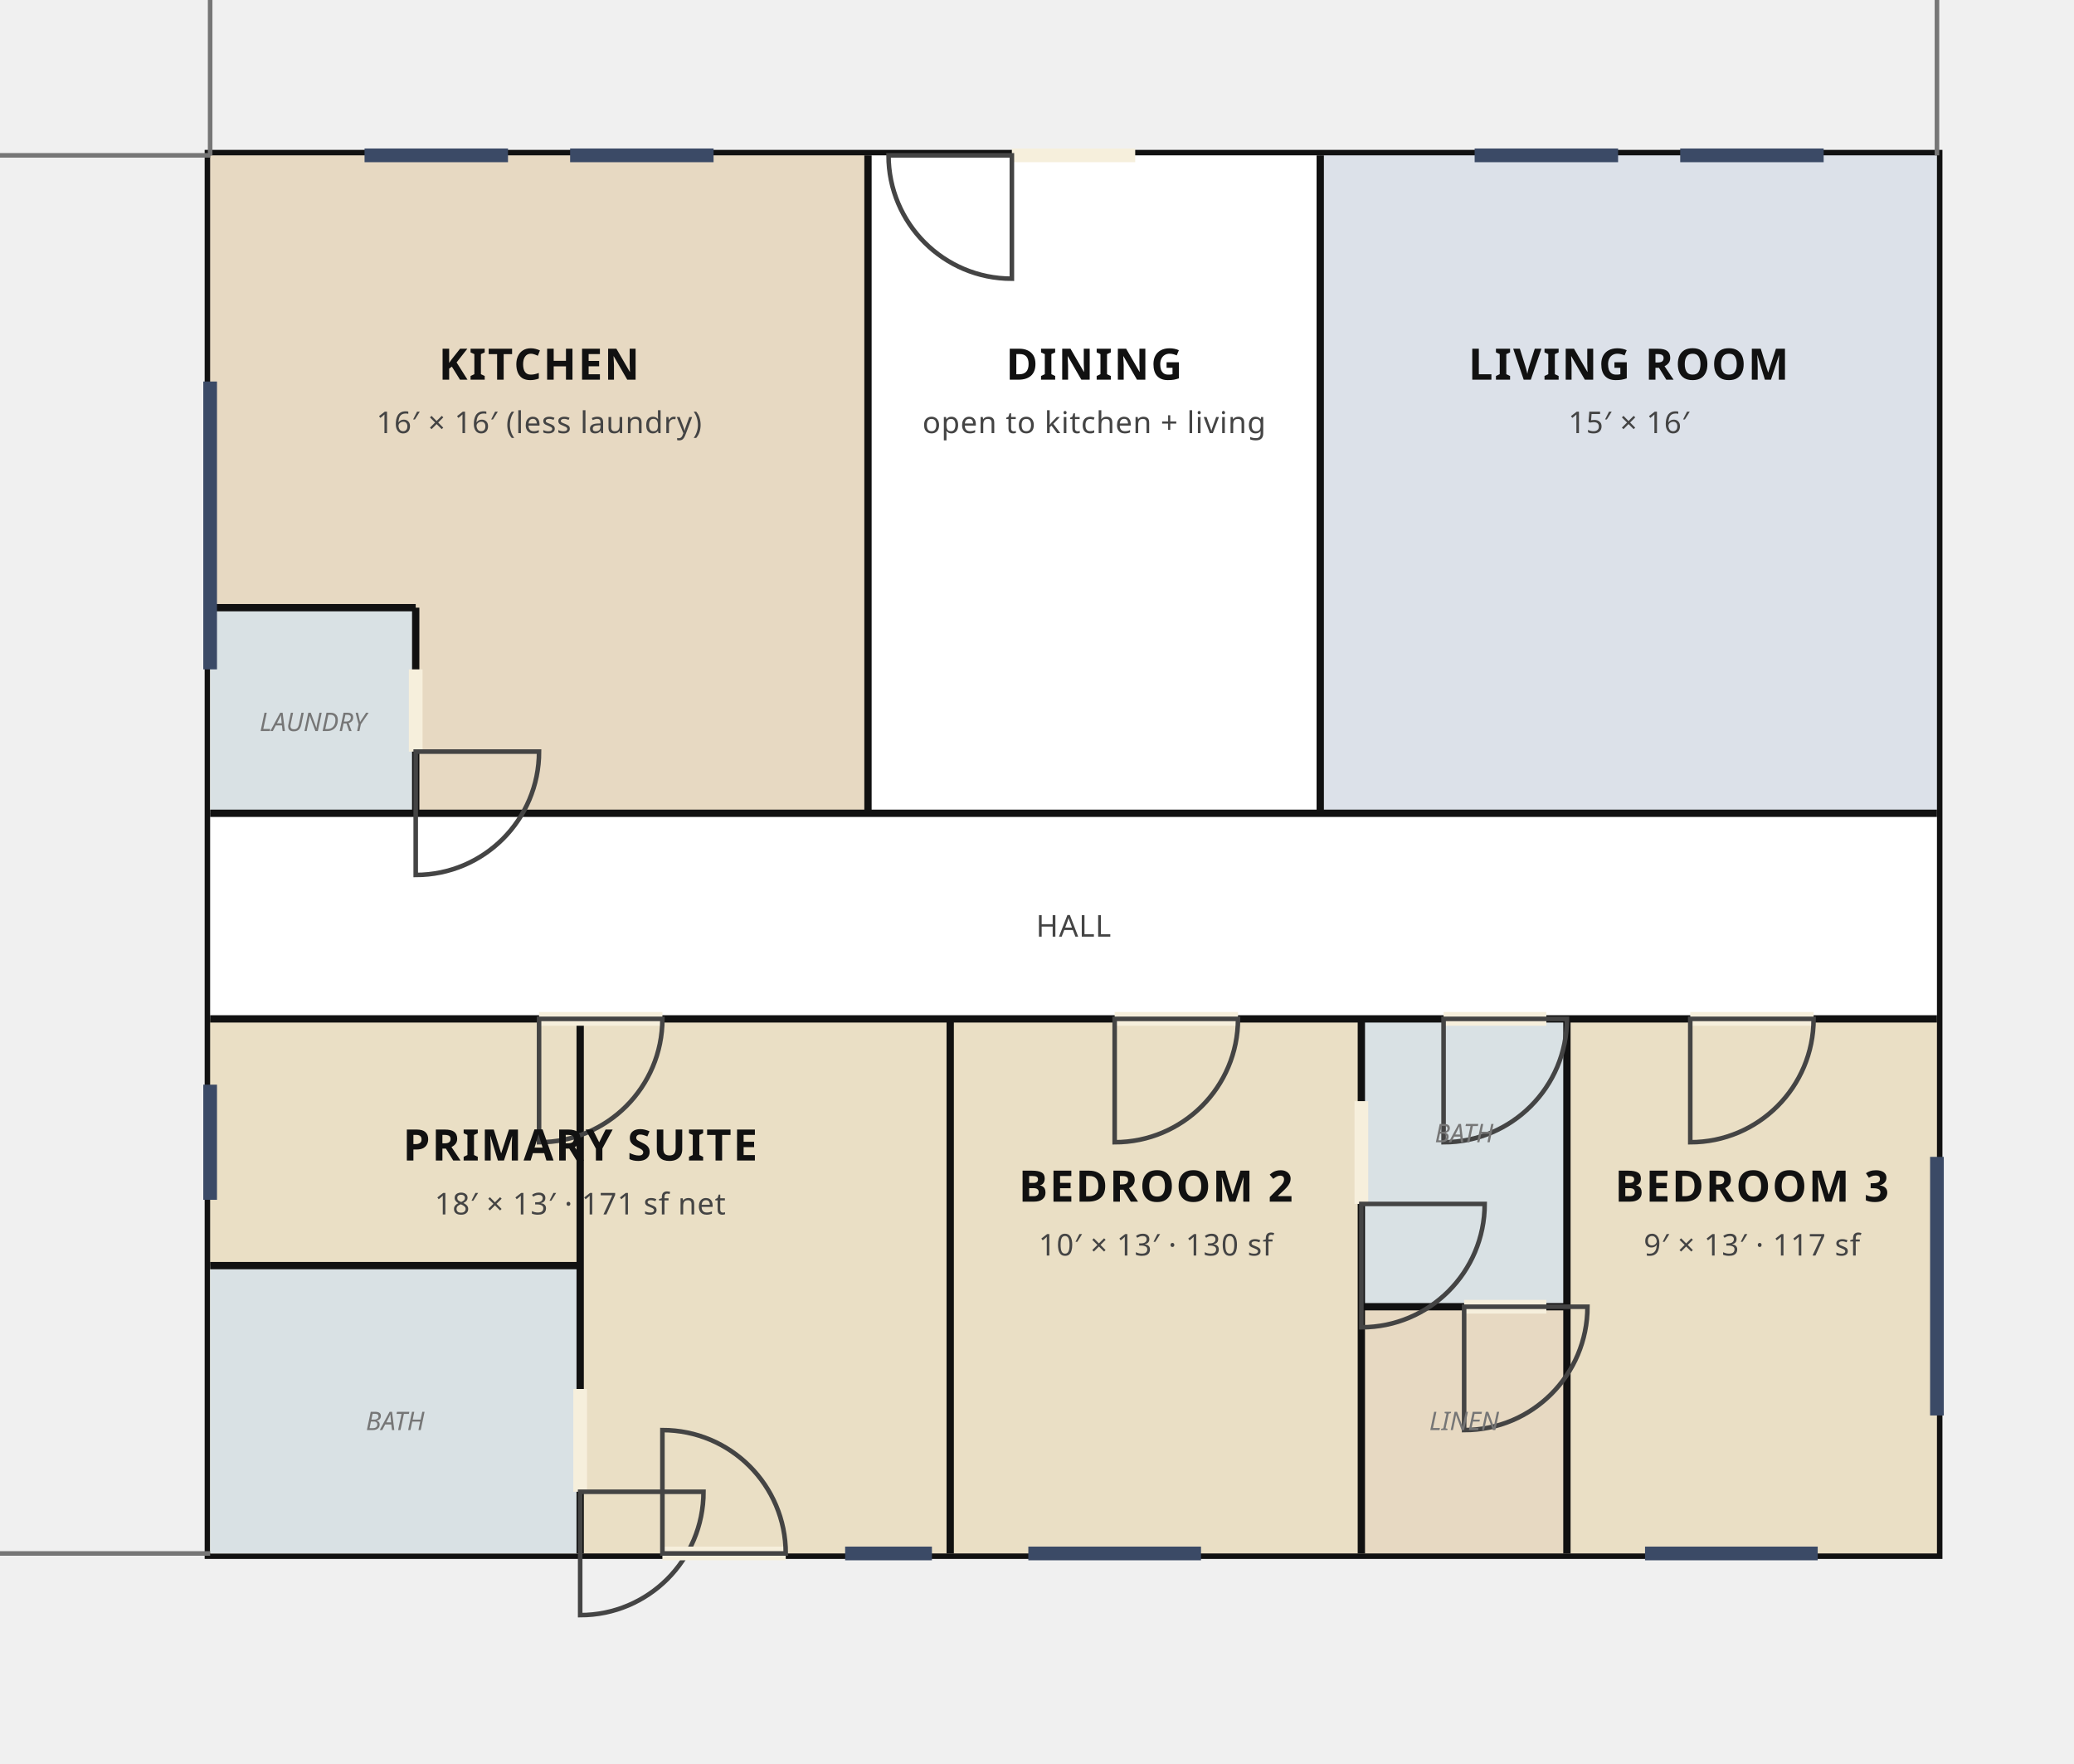
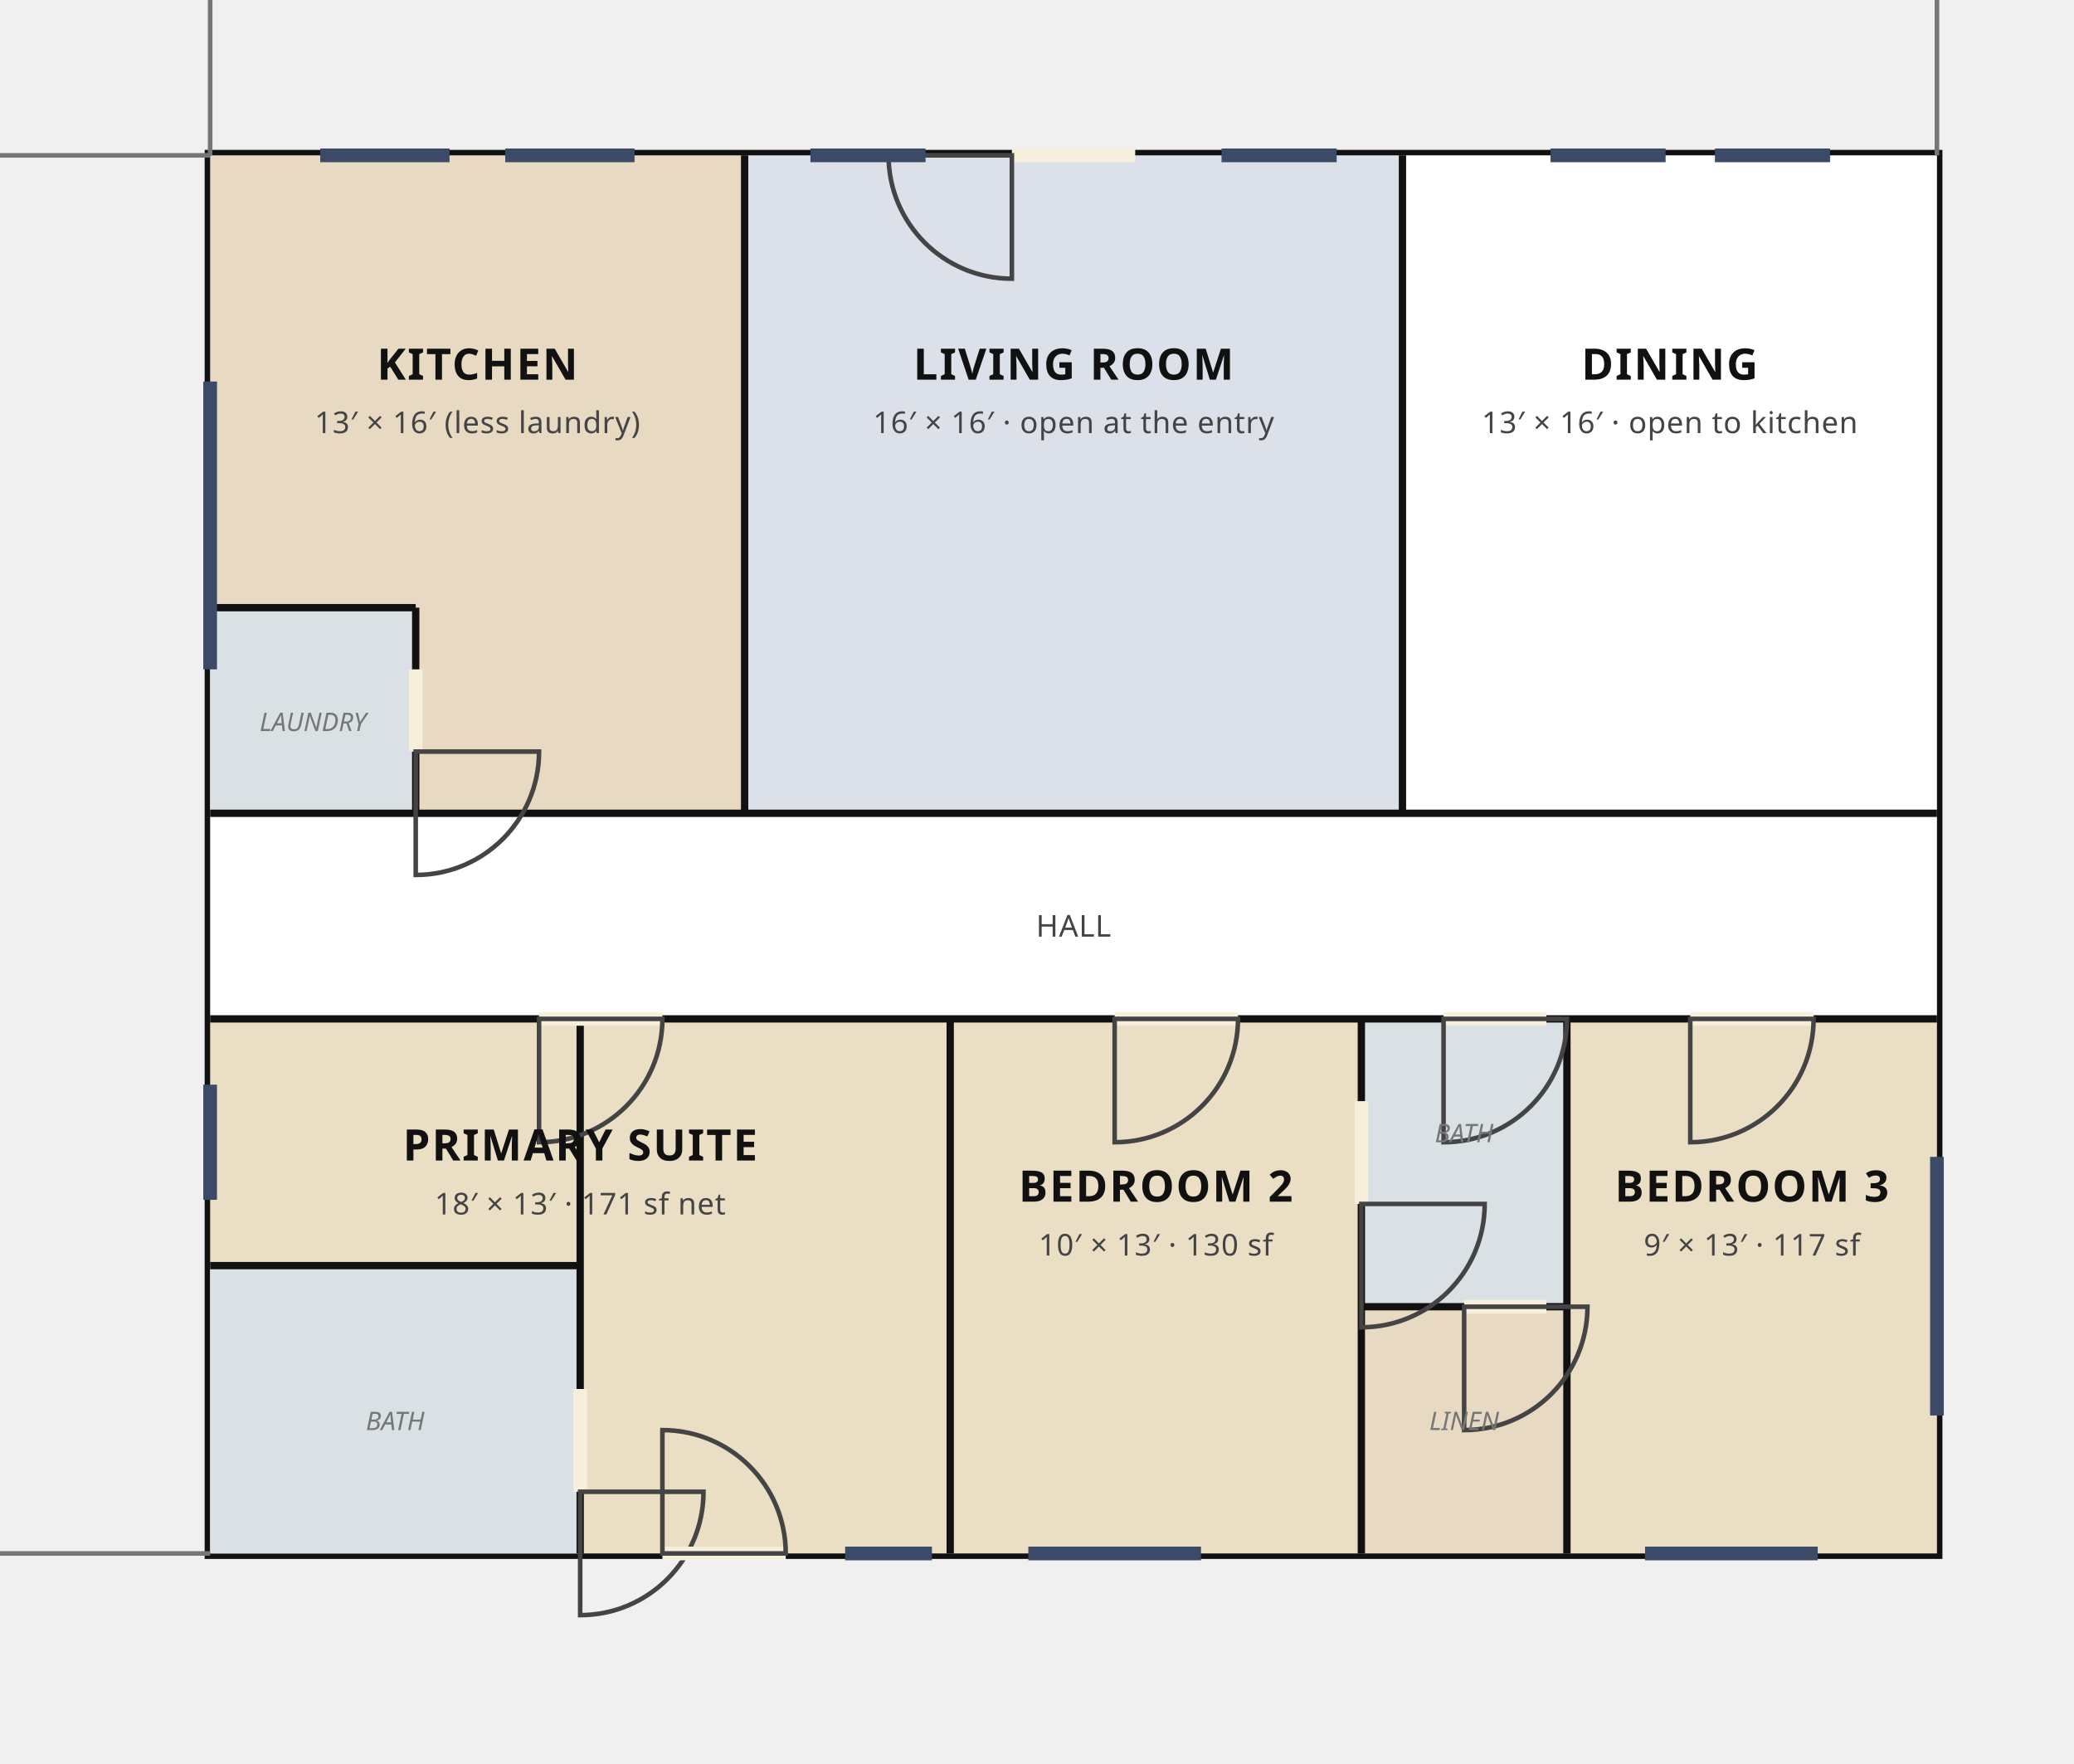
<svg xmlns="http://www.w3.org/2000/svg" viewBox="0 0 454 386" class="planart" role="img" aria-label="Floor plan of the detached three-bedroom, two-bathroom owner's-quarters guest house">
  <style>svg.planart,svg.elevart{ background:#FFFFFF; }
.wall{ fill:#F6EFDC; stroke:#111111; stroke-width:2.4; }
.room-public{ fill:#DCE1E9; }
.room-service{ fill:#E7D9C2; }
.room-guest{ fill:#EADFC5; }
.room-circ{ fill:#FFFFFF; }
.room-bath{ fill:#D9E1E4; }
.room-attic{ fill:#EFE6D2; }
.room-nook{ fill:#E3D8B9; }
.wallline{ stroke:#111111; stroke-width:1.6; }
.kneewall{ fill:none; stroke:#444444; stroke-width:1.2; stroke-dasharray:5 4; }
.doorcut{ stroke:#F6EFDC; stroke-width:3; }
.doorarc{ fill:none; stroke:#444444; stroke-width:1; }
.archcut{ stroke:#DCE1E9; stroke-width:3; stroke-dasharray:1 3; }
.window{ stroke:#3B4A66; stroke-width:3; }
.stairbox{ fill:#F7F7F8; stroke:#111111; stroke-width:1.2; }
.stairstep{ stroke:#444444; stroke-width:1; }
.stairarrow{ fill:#444444; }
.compass{ fill:none; stroke:#444444; stroke-width:1; }
.compass-needle{ fill:#A8743A; }
.scalebar{ stroke:#111111; stroke-width:1.2; }
.dimline{ stroke:#767676; stroke-width:1; }
.dimtick{ stroke:#767676; stroke-width:1; }
.lbl,.lbl-room,.lbl-room-sm,.lbl-dim,.lbl-dim-sm,.lbl-tiny{ font-family:'Josefin Sans',Futura,sans-serif; fill:#111111; }
.lbl-room{ font-size:9.5px; letter-spacing:.04em; font-weight:600; }
.lbl-room-sm{ font-size:7.6px; letter-spacing:.03em; font-weight:600; }
.lbl-dim{ font-size:8px; fill:#444444; letter-spacing:.03em; }
.lbl-dim-sm{ font-size:6.6px; fill:#444444; letter-spacing:.02em; }
.lbl-tiny{ font-size:5.6px; fill:#767676; font-style:italic; }
.ground-line{ fill:#444444; }
.roof-main{ fill:#7C7161; stroke:#111111; stroke-width:2; }
.roof-upper{ fill:#8B806E; stroke:#111111; stroke-width:2; }
.roof-dormer{ fill:#8B806E; stroke:#111111; stroke-width:2; }
.roof-course{ stroke:#111111; stroke-width:.7; opacity:.35; }
.ridge-line{ stroke:#111111; stroke-width:1.4; }
.chimney{ fill:#D8CBAE; stroke:#111111; stroke-width:1.6; }
.chimney-cap{ fill:#6B5B45; stroke:#111111; stroke-width:1; }
.dormer-wall{ fill:#F6EFDC; stroke:#111111; stroke-width:2; }
.cornice{ fill:#6B5B45; stroke:#111111; stroke-width:1.4; }
.cordon{ fill:#A8743A; stroke:#111111; stroke-width:1.2; opacity:.85; }
.wall-upper{ fill:#F6EFDC; stroke:#111111; stroke-width:2.2; }
.win-frame{ fill:#D9E0E9; stroke:#111111; stroke-width:2; }
.win-bar{ stroke:#111111; stroke-width:1.3; }
.win-bar-thin{ stroke:#111111; stroke-width:.9; }
.rail{ stroke:#111111; stroke-width:1.6; fill:none; }
.rail-thin{ stroke:#444444; stroke-width:1; }
.pilaster{ fill:#F6EFDC; stroke:#111111; stroke-width:1.4; }
.pilaster-cap{ fill:#F6EFDC; stroke:#111111; stroke-width:1.2; }
.sconce-arm{ stroke:#444444; stroke-width:2; }
.sconce-lamp{ fill:#A8743A; stroke:#111111; stroke-width:1; }
.stone-line{ stroke:#444444; stroke-width:1; opacity:.55; }
.stone-line-faint{ stroke:#444444; stroke-width:.6; opacity:.3; }
.door{ fill:#6B5B45; stroke:#111111; stroke-width:2; opacity:.85; }
.door-bar{ stroke:#FFFFFF; stroke-width:1.4; }
.door-bar-thin{ stroke:#FFFFFF; stroke-width:1; opacity:.7; }
.cap{ font-family:'Josefin Sans',Futura,sans-serif; font-size:13px; fill:#444444; letter-spacing:.08em; }

.rock-a{ fill:#B9AFA0; stroke:#5C544A; stroke-width:.5; opacity:.95; }
.rock-b{ fill:#8E8A82; stroke:#4C4842; stroke-width:.5; opacity:.95; }
.rock-c{ fill:#6E7A80; stroke:#3E464A; stroke-width:.5; opacity:.95; }
.rock-outline{ fill:none; stroke:#111111; stroke-width:2; }

.planter-box{ fill:#5B4A38; stroke:#111111; stroke-width:1.4; }
.planter-rim{ fill:#6B5842; stroke:#111111; stroke-width:1; }
.planter-leaf{ fill:#5C6B44; stroke:#3C4630; stroke-width:.4; }

.awning-fascia{ fill:#26344A; stroke:#14202F; stroke-width:1.8; }
.awning-top{ fill:#33455F; stroke:#14202F; stroke-width:1.4; }
.awning-underside{ fill:#131C28; opacity:.55; }
.awning-stripe{ stroke:#3E5878; stroke-width:2; opacity:.7; }
.awning-bracket{ stroke:#8B806E; stroke-width:1.8; }
.awning-text{ font-family:'Cormorant Garamond',Georgia,serif; font-weight:600; letter-spacing:.13em; fill:#E4C583; }
.awning-rule{ stroke:#E4C583; stroke-width:1; opacity:.8; }

.site-boundary{ fill:none; stroke:#767676; stroke-width:1; stroke-dasharray:3 2; }
.site-inn{ fill:#E7D9C2; stroke:#111111; stroke-width:1.4; }
.site-gh{ fill:#EADFC5; stroke:#111111; stroke-width:1.4; }
- .site-drive{ stroke:#767676; stroke-width:2; stroke-dasharray:1 2.5; }</style>
+ .site-drive{ stroke:#767676; stroke-width:2; stroke-dasharray:1 2.5; }
+ 
+ .shutter{ fill:#26344A; stroke:#14202F; stroke-width:1.4; }
+ .shutter-slat{ stroke:#14202F; stroke-width:1; opacity:.5; }</style>
  <rect x="46.0" y="34.0" width="378.0" height="306.0" class="wall" />
-   <rect x="46.0" y="34.0" width="144.0" height="144.0" class="room-fill room-service" />
-   <rect x="190.0" y="34.0" width="99.0" height="144.0" class="room-fill room-circ" />
-   <rect x="289.0" y="34.0" width="135.0" height="144.0" class="room-fill room-public" />
+   <rect x="46.0" y="34.0" width="117.0" height="144.0" class="room-fill room-service" />
+   <rect x="163.0" y="34.0" width="144.0" height="144.0" class="room-fill room-public" />
+   <rect x="307.0" y="34.0" width="117.0" height="144.0" class="room-fill room-circ" />
  <rect x="46.0" y="133.0" width="45.0" height="45.0" class="room-fill room-bath" />
  <rect x="46.0" y="178.0" width="378.0" height="45.0" class="room-fill room-circ" />
  <rect x="46.0" y="223.0" width="162.0" height="117.0" class="room-fill room-guest" />
  <rect x="46.0" y="277.0" width="81.0" height="63.0" class="room-fill room-bath" />
  <rect x="208.0" y="223.0" width="90.0" height="117.0" class="room-fill room-guest" />
  <rect x="298.0" y="223.0" width="45.0" height="63.0" class="room-fill room-bath" />
  <rect x="298.0" y="286.0" width="45.0" height="54.0" class="room-fill room-service" />
  <rect x="343.0" y="223.0" width="81.0" height="117.0" class="room-fill room-guest" />
  <line x1="46.0" y1="178.0" x2="424.0" y2="178.0" class="wallline" />
  <line x1="46.0" y1="223.0" x2="424.0" y2="223.0" class="wallline" />
  <line x1="46.0" y1="133.0" x2="91.0" y2="133.0" class="wallline" />
  <line x1="91.0" y1="133.0" x2="91.0" y2="178.0" class="wallline" />
-   <line x1="190.0" y1="34.0" x2="190.0" y2="178.0" class="wallline" />
-   <line x1="289.0" y1="34.0" x2="289.0" y2="178.0" class="wallline" />
+   <line x1="163.0" y1="34.0" x2="163.0" y2="178.0" class="wallline" />
+   <line x1="307.0" y1="34.0" x2="307.0" y2="178.0" class="wallline" />
  <line x1="208.0" y1="223.0" x2="208.0" y2="340.0" class="wallline" />
  <line x1="46.0" y1="277.0" x2="127.0" y2="277.0" class="wallline" />
  <line x1="127.0" y1="223.0" x2="127.0" y2="340.0" class="wallline" />
  <line x1="298.0" y1="223.0" x2="298.0" y2="340.0" class="wallline" />
  <line x1="343.0" y1="223.0" x2="343.0" y2="340.0" class="wallline" />
  <line x1="298.0" y1="286.0" x2="343.0" y2="286.0" class="wallline" />
  <line x1="221.5" y1="34.0" x2="248.5" y2="34.0" class="doorcut" />
  <path d="M 221.5 34.0 L 221.5 61.0 A 27.0 27.0 0 0 1 194.5 34.0 Z" class="doorarc" />
  <line x1="91.0" y1="146.5" x2="91.0" y2="164.5" class="doorcut" />
  <path d="M 91.0 164.5 L 118.0 164.5 A 27.0 27.0 0 0 1 91.0 191.5 Z" class="doorarc" />
  <line x1="118.0" y1="223.0" x2="145.0" y2="223.0" class="doorcut" />
  <path d="M 118.0 223.0 L 145.0 223.0 A 27.0 27.0 0 0 1 118.0 250.0 Z" class="doorarc" />
  <line x1="244.0" y1="223.0" x2="271.0" y2="223.0" class="doorcut" />
  <path d="M 244.0 223.0 L 271.0 223.0 A 27.0 27.0 0 0 1 244.0 250.0 Z" class="doorarc" />
  <line x1="316.0" y1="223.0" x2="338.5" y2="223.0" class="doorcut" />
  <path d="M 316.0 223.0 L 343.0 223.0 A 27.0 27.0 0 0 1 316.0 250.0 Z" class="doorarc" />
  <line x1="370.0" y1="223.0" x2="397.0" y2="223.0" class="doorcut" />
  <path d="M 370.0 223.0 L 397.0 223.0 A 27.0 27.0 0 0 1 370.0 250.0 Z" class="doorarc" />
  <line x1="127.0" y1="304.0" x2="127.0" y2="326.5" class="doorcut" />
  <path d="M 127.0 326.5 L 154.0 326.5 A 27.0 27.0 0 0 1 127.0 353.5 Z" class="doorarc" />
  <line x1="298.0" y1="241.0" x2="298.0" y2="263.5" class="doorcut" />
  <path d="M 298.0 263.5 L 325.0 263.5 A 27.0 27.0 0 0 1 298.0 290.5 Z" class="doorarc" />
  <line x1="320.5" y1="286.0" x2="338.5" y2="286.0" class="doorcut" />
  <path d="M 320.5 286.0 L 347.5 286.0 A 27.0 27.0 0 0 1 320.5 313.0 Z" class="doorarc" />
  <line x1="145.0" y1="340.0" x2="172.0" y2="340.0" class="doorcut" />
  <path d="M 145.0 340.0 L 145.0 313.0 A 27.0 27.0 0 0 1 172.0 340.0 Z" class="doorarc" />
-   <line x1="79.8" y1="34.0" x2="111.2" y2="34.0" class="window" />
-   <line x1="124.8" y1="34.0" x2="156.2" y2="34.0" class="window" />
-   <line x1="322.8" y1="34.0" x2="354.2" y2="34.0" class="window" />
-   <line x1="367.8" y1="34.0" x2="399.2" y2="34.0" class="window" />
+   <line x1="70.1" y1="34.0" x2="98.4" y2="34.0" class="window" />
+   <line x1="110.6" y1="34.0" x2="138.9" y2="34.0" class="window" />
+   <line x1="177.4" y1="34.0" x2="202.6" y2="34.0" class="window" />
+   <line x1="267.4" y1="34.0" x2="292.6" y2="34.0" class="window" />
+   <line x1="339.4" y1="34.0" x2="364.6" y2="34.0" class="window" />
+   <line x1="375.4" y1="34.0" x2="400.6" y2="34.0" class="window" />
  <line x1="46.0" y1="83.5" x2="46.0" y2="146.5" class="window" />
  <line x1="46.0" y1="237.4" x2="46.0" y2="262.6" class="window" />
  <line x1="225.1" y1="340.0" x2="262.9" y2="340.0" class="window" />
  <line x1="360.1" y1="340.0" x2="397.9" y2="340.0" class="window" />
  <line x1="185.0" y1="340.0" x2="204.0" y2="340.0" class="window" />
  <line x1="424.0" y1="253.2" x2="424.0" y2="309.8" class="window" />
-   <text x="118.0" y="83.1" class="lbl-room" text-anchor="middle">KITCHEN</text>
-   <text x="118.0" y="94.8" class="lbl-dim-sm" text-anchor="middle">16′ × 16′ (less laundry)</text>
-   <text x="239.5" y="83.1" class="lbl-room" text-anchor="middle">DINING</text>
-   <text x="239.5" y="94.8" class="lbl-dim-sm" text-anchor="middle">open to kitchen + living</text>
-   <text x="356.5" y="83.1" class="lbl-room" text-anchor="middle">LIVING ROOM</text>
-   <text x="356.5" y="94.8" class="lbl-dim-sm" text-anchor="middle">15′ × 16′</text>
+   <text x="104.5" y="83.1" class="lbl-room" text-anchor="middle">KITCHEN</text>
+   <text x="104.5" y="94.8" class="lbl-dim-sm" text-anchor="middle">13′ × 16′ (less laundry)</text>
+   <text x="235.0" y="83.1" class="lbl-room" text-anchor="middle">LIVING ROOM</text>
+   <text x="235.0" y="94.8" class="lbl-dim-sm" text-anchor="middle">16′ × 16′ · open at the entry</text>
+   <text x="365.5" y="83.1" class="lbl-room" text-anchor="middle">DINING</text>
+   <text x="365.5" y="94.8" class="lbl-dim-sm" text-anchor="middle">13′ × 16′ · open to kitchen</text>
  <text x="68.5" y="160.0" class="lbl-tiny" text-anchor="middle">LAUNDRY</text>
  <text x="235.0" y="205.0" class="lbl-dim-sm" text-anchor="middle">HALL</text>
  <text x="127.0" y="254.0" class="lbl-room" text-anchor="middle">PRIMARY SUITE</text>
  <text x="127.0" y="265.8" class="lbl-dim-sm" text-anchor="middle">18′ × 13′ · 171 sf net</text>
  <text x="86.5" y="313.0" class="lbl-tiny" text-anchor="middle">BATH</text>
  <text x="253.0" y="263.0" class="lbl-room" text-anchor="middle">BEDROOM 2</text>
  <text x="253.0" y="274.8" class="lbl-dim-sm" text-anchor="middle">10′ × 13′ · 130 sf</text>
  <text x="320.5" y="250.0" class="lbl-tiny" text-anchor="middle">BATH</text>
  <text x="320.5" y="313.0" class="lbl-tiny" text-anchor="middle">LINEN</text>
  <text x="383.5" y="263.0" class="lbl-room" text-anchor="middle">BEDROOM 3</text>
  <text x="383.5" y="274.8" class="lbl-dim-sm" text-anchor="middle">9′ × 13′ · 117 sf</text>
  <line x1="46.0" y1="-11.0" x2="424.0" y2="-11.0" class="dimline" />
  <line x1="46.0" y1="34.0" x2="46.0" y2="-11.0" class="dimtick" />
  <line x1="424.0" y1="34.0" x2="424.0" y2="-11.0" class="dimtick" />
  <text x="235.0" y="-15.5" class="lbl-dim" text-anchor="middle">42′-0″</text>
  <line x1="-17.0" y1="34.0" x2="-17.0" y2="340.0" class="dimline" />
  <line x1="46.0" y1="34.0" x2="-17.0" y2="34.0" class="dimtick" />
  <line x1="46.0" y1="340.0" x2="-17.0" y2="340.0" class="dimtick" />
  <text x="-21.5" y="187.0" class="lbl-dim" text-anchor="middle" transform="rotate(-90 -21.5 187.0)">34′-0″</text>
  <g transform="translate(568.0,70.0)">
    <circle r="15" class="compass" />
    <path d="M 0 -11 L 5 6 L 0 2 L -5 6 Z" class="compass-needle" />
    <text y="-18" class="lbl-dim-sm" text-anchor="middle">N</text>
  </g>
  <line x1="64.0" y1="421.0" x2="154.0" y2="421.0" class="scalebar" />
  <line x1="64.0" y1="417.8" x2="64.0" y2="424.2" class="scalebar" />
  <line x1="73.0" y1="419.4" x2="73.0" y2="422.6" class="scalebar" />
  <line x1="82.0" y1="419.4" x2="82.0" y2="422.6" class="scalebar" />
  <line x1="91.0" y1="419.4" x2="91.0" y2="422.6" class="scalebar" />
  <line x1="100.0" y1="419.4" x2="100.0" y2="422.6" class="scalebar" />
  <line x1="109.0" y1="417.8" x2="109.0" y2="424.2" class="scalebar" />
  <line x1="118.0" y1="419.4" x2="118.0" y2="422.6" class="scalebar" />
  <line x1="127.0" y1="419.4" x2="127.0" y2="422.6" class="scalebar" />
  <line x1="136.0" y1="419.4" x2="136.0" y2="422.6" class="scalebar" />
  <line x1="145.0" y1="419.4" x2="145.0" y2="422.6" class="scalebar" />
  <line x1="154.0" y1="417.8" x2="154.0" y2="424.2" class="scalebar" />
  <text x="109.0" y="435.4" class="lbl-dim-sm" text-anchor="middle">0        5        10 ft</text>
</svg>
